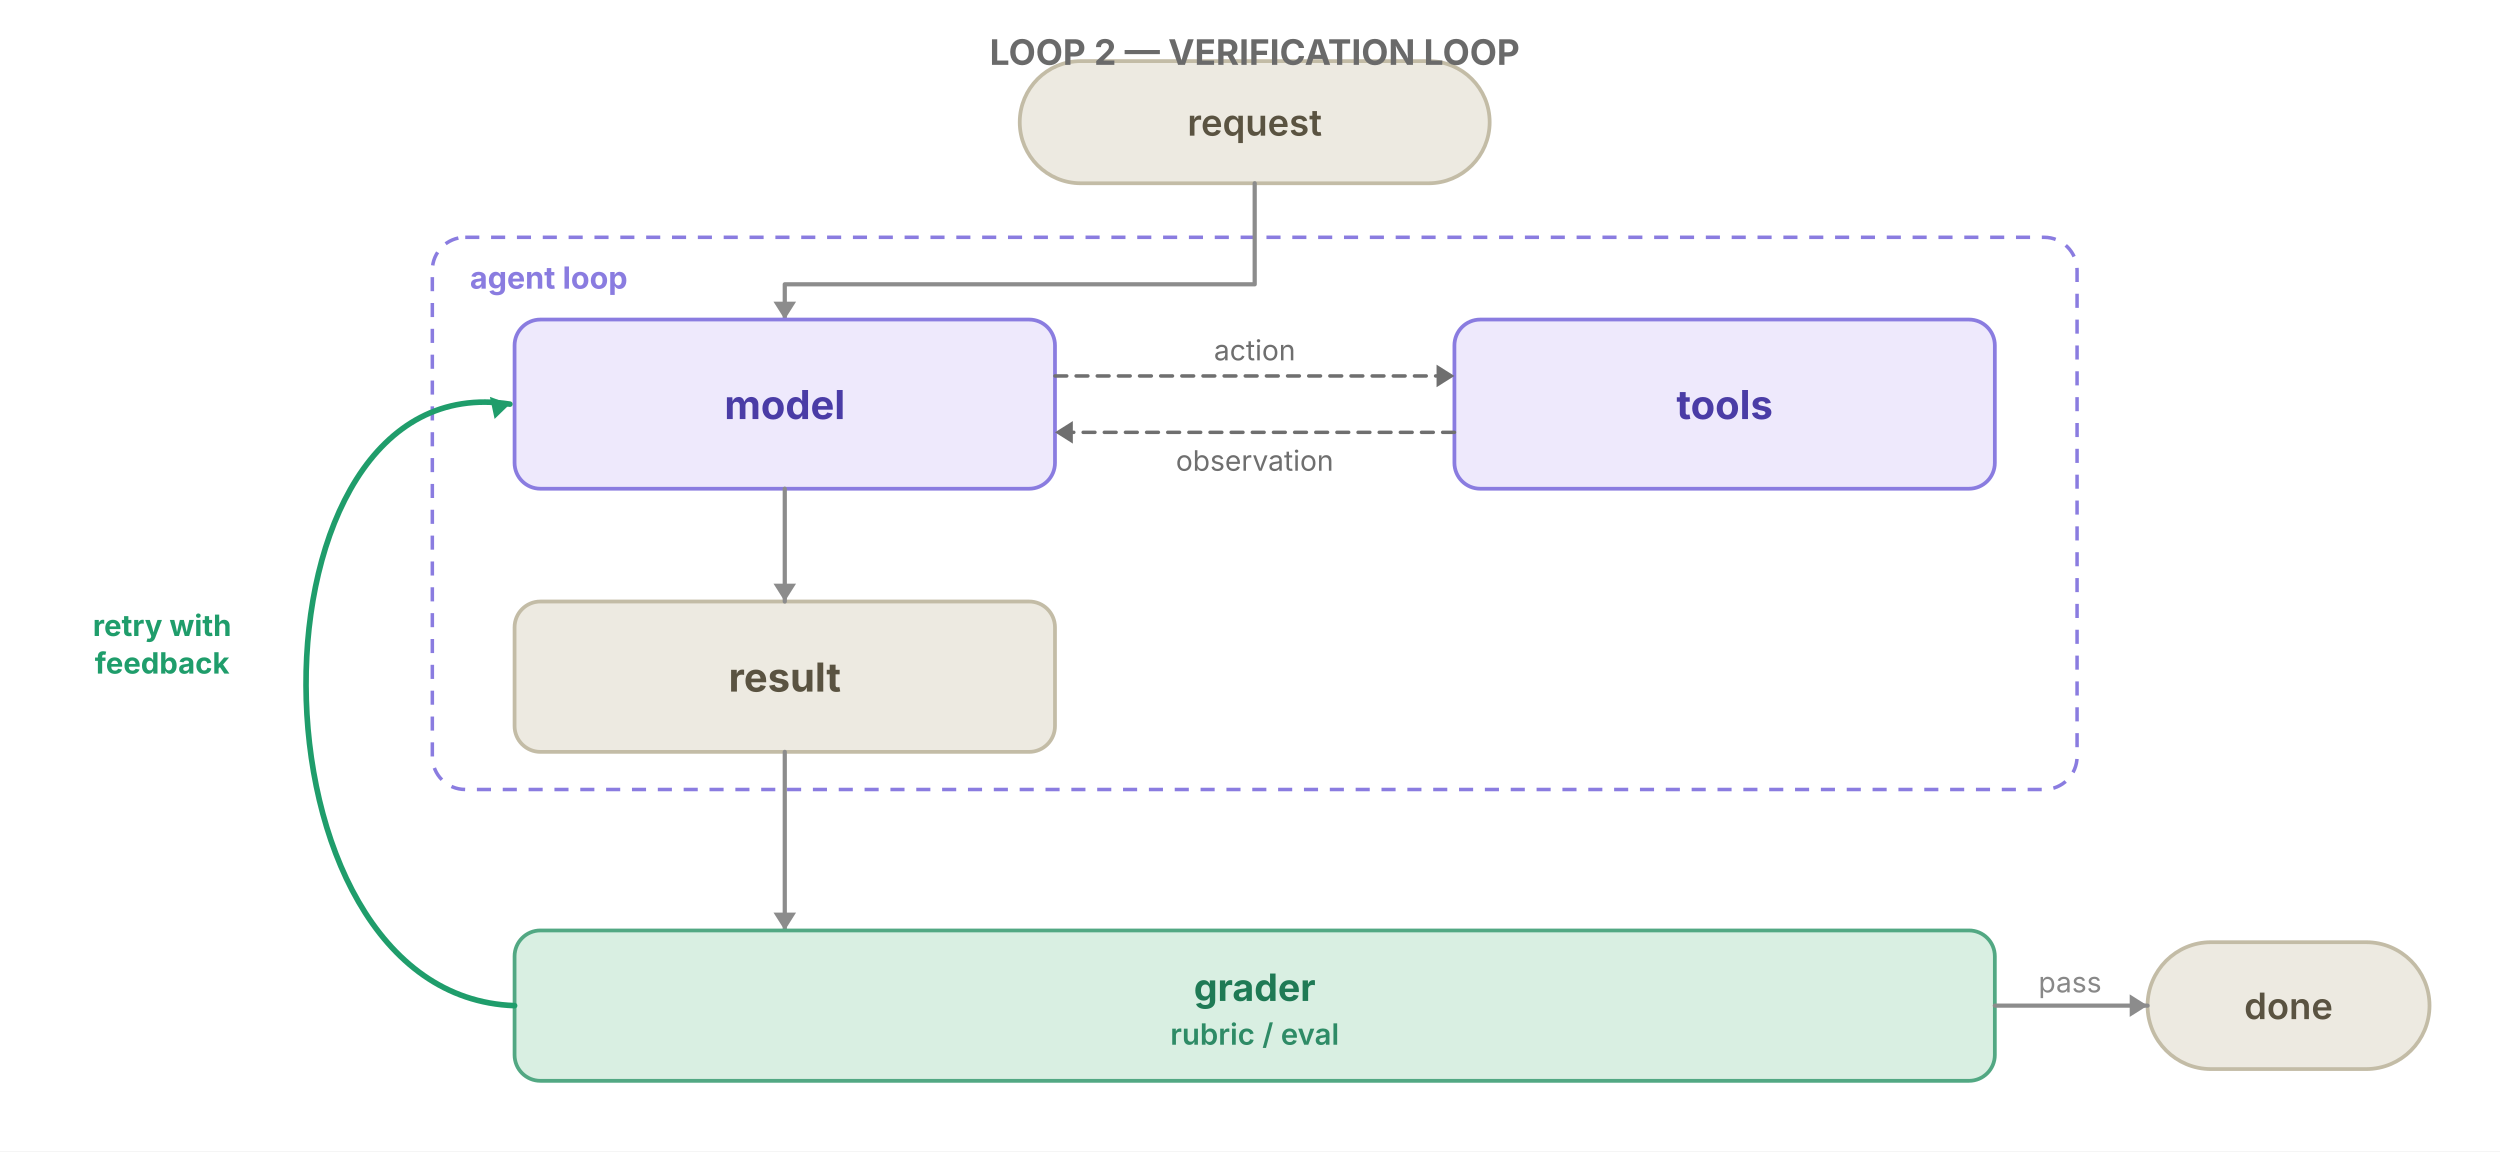
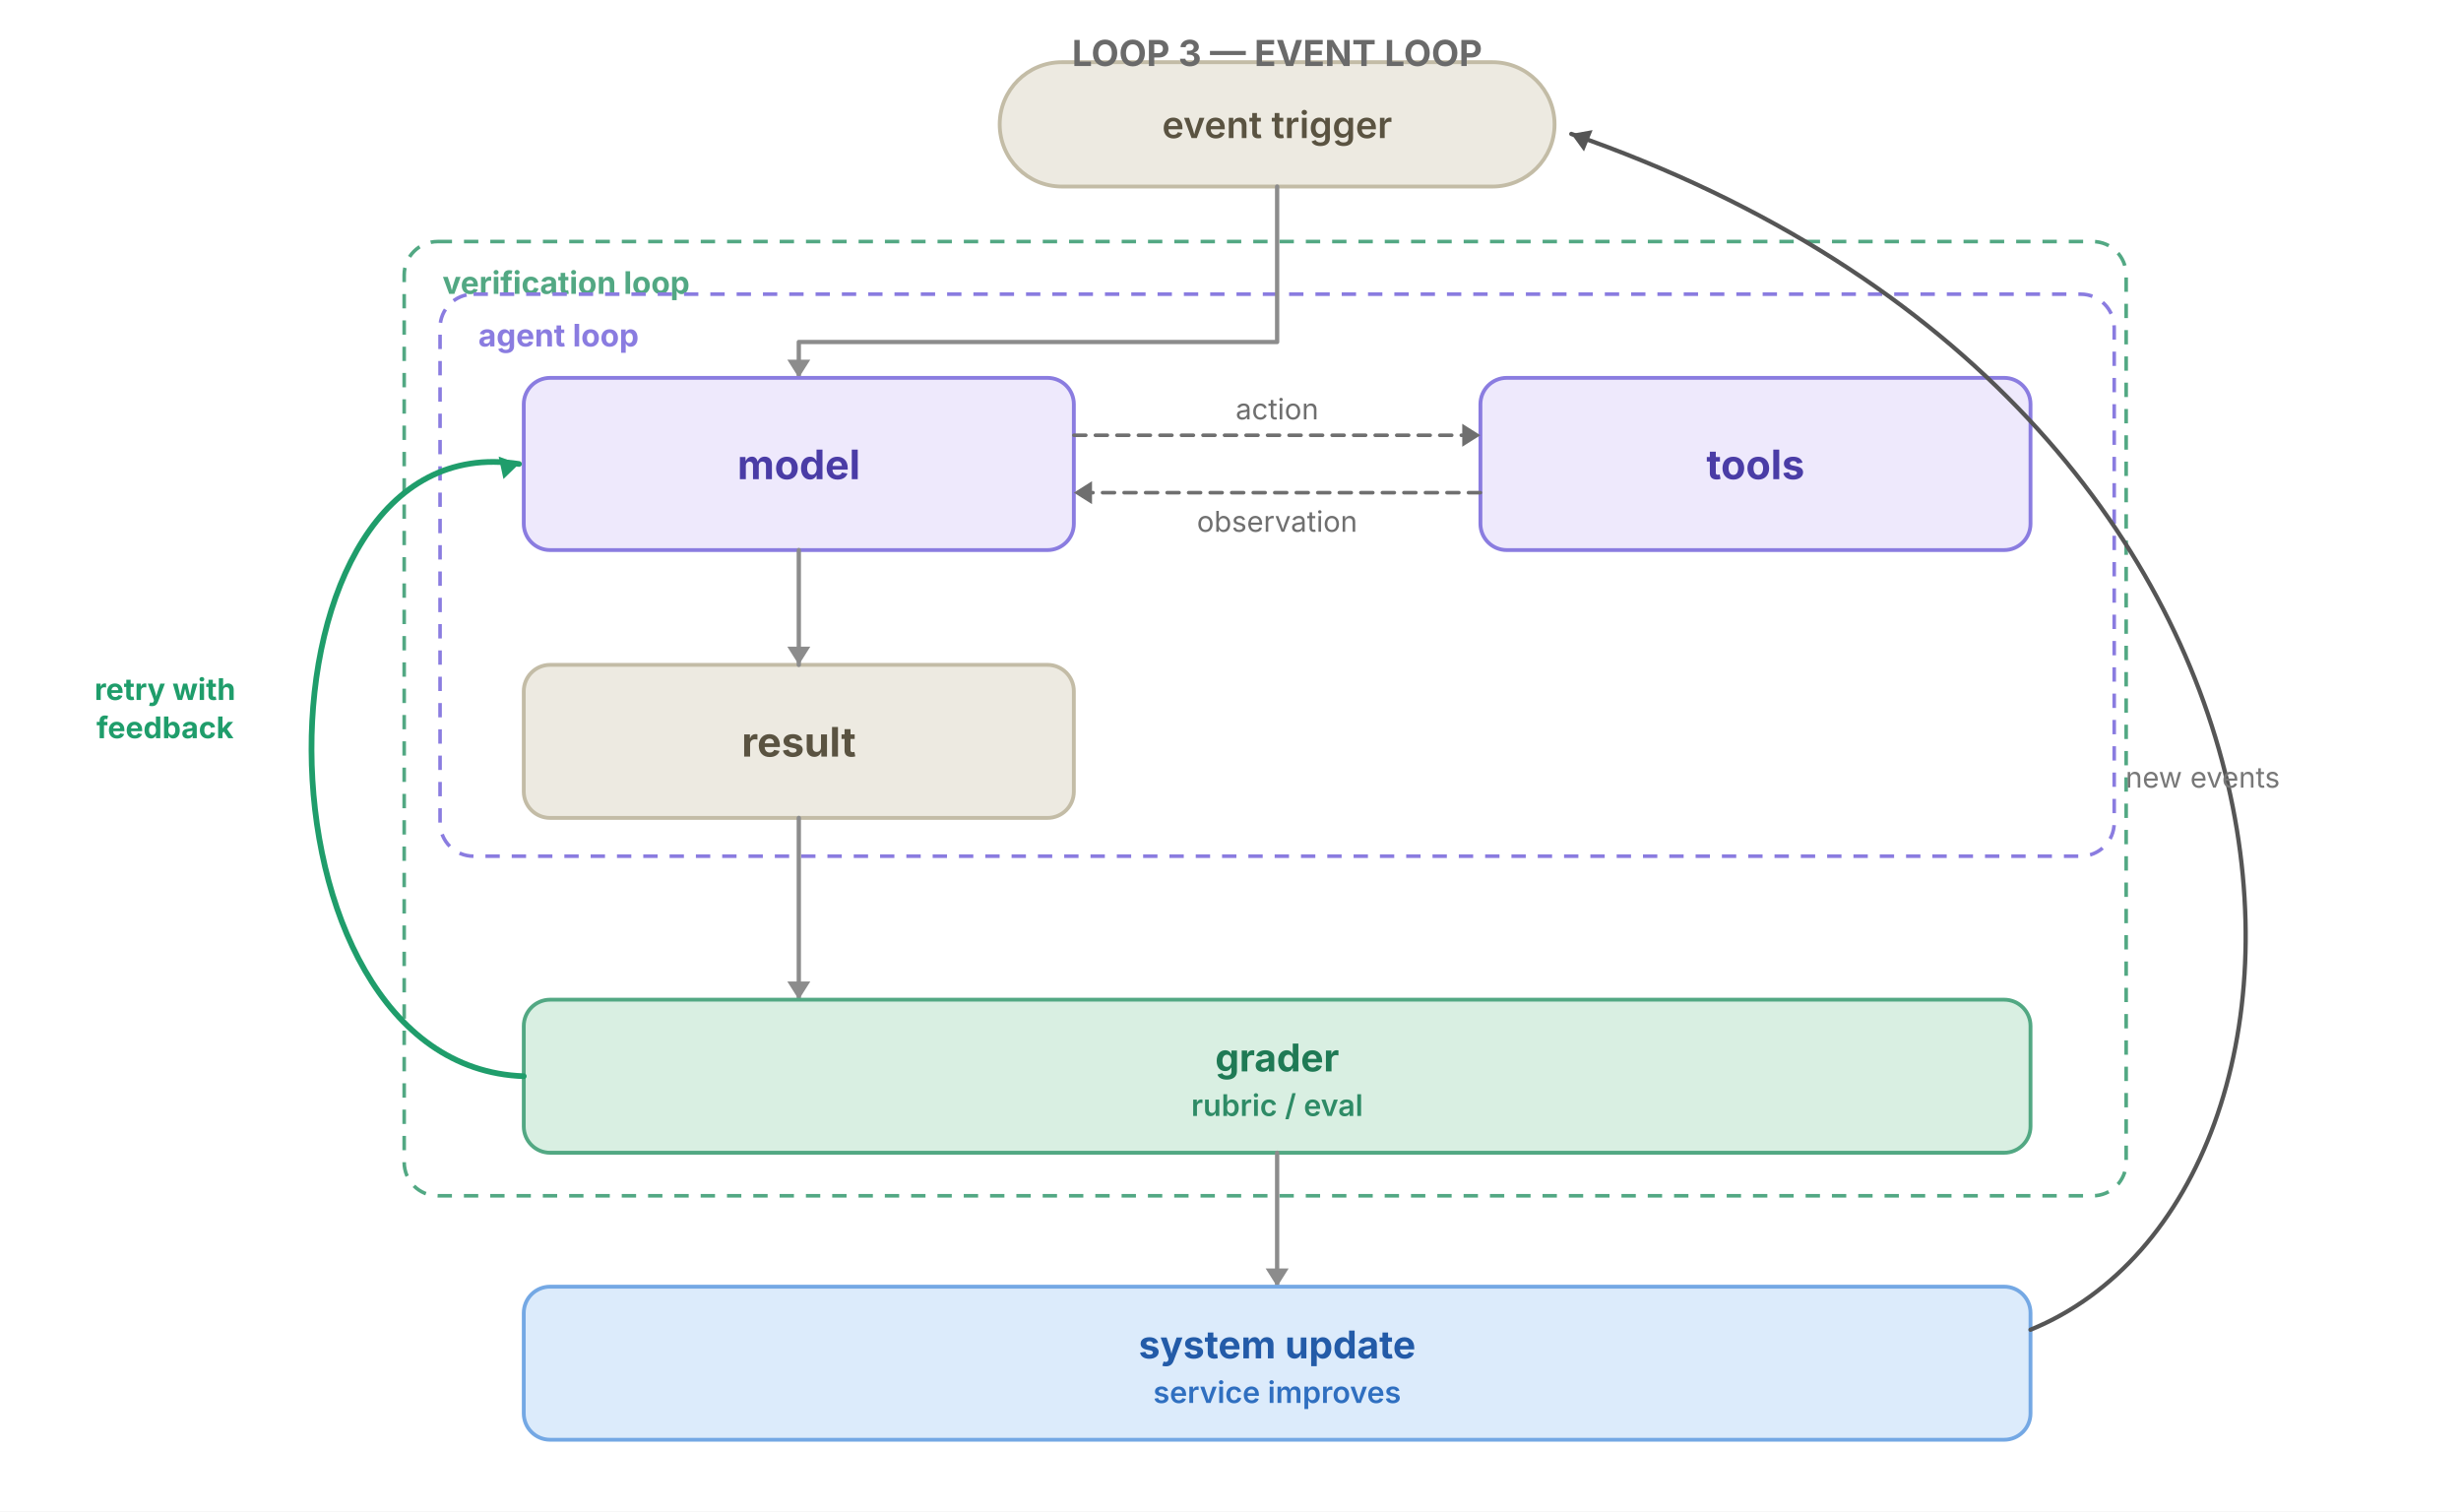
- <svg xmlns="http://www.w3.org/2000/svg" viewBox="-9 224 1064 490" width="1064" height="490" font-family="Inter,'Helvetica Neue','Pretendard','Apple SD Gothic Neo','Malgun Gothic',Arial,sans-serif">
-   <rect x="-9" y="224" width="1064" height="490" fill="#ffffff" />
+ <svg xmlns="http://www.w3.org/2000/svg" viewBox="-9 202 1029 632" width="1029" height="632" font-family="Inter,'Helvetica Neue','Pretendard','Apple SD Gothic Neo','Malgun Gothic',Arial,sans-serif">
+   <rect x="-9" y="202" width="1029" height="632" fill="#ffffff" />
+   <rect x="160" y="303" width="720" height="399" rx="14" ry="14" fill="none" stroke="#52a883" stroke-width="1.5" stroke-dasharray="6 5" />
+   <text x="176.0" y="320.0" font-family="Inter,'Helvetica Neue','Pretendard','Apple SD Gothic Neo','Malgun Gothic',Arial,sans-serif" font-size="13" fill="#52a883" text-anchor="start" font-weight="700" dominant-baseline="middle">verification loop</text>
  <rect x="175" y="325" width="700" height="235" rx="14" ry="14" fill="none" stroke="#8a7ce0" stroke-width="1.5" stroke-dasharray="6 5" />
  <text x="191.0" y="342.0" font-family="Inter,'Helvetica Neue','Pretendard','Apple SD Gothic Neo','Malgun Gothic',Arial,sans-serif" font-size="13" fill="#8a7ce0" text-anchor="start" font-weight="700" dominant-baseline="middle">agent loop</text>
-   <rect x="425.0" y="250" width="200" height="52" rx="26.0" ry="26.0" fill="#edeae1" stroke="#c3bca6" stroke-width="1.6" />
-   <text x="525.0" y="276.0" font-family="Inter,'Helvetica Neue','Pretendard','Apple SD Gothic Neo','Malgun Gothic',Arial,sans-serif" font-size="15.5" fill="#5a5341" text-anchor="middle" font-weight="600" dominant-baseline="middle">request</text>
-   <polyline points="525.0,302.0 525.0,345.0 325.0,345.0 325.0,360.0" fill="none" stroke="#8c8c8c" stroke-width="1.8" stroke-linecap="round" stroke-linejoin="round" />
+   <rect x="409.0" y="228" width="232" height="52" rx="26.0" ry="26.0" fill="#edeae1" stroke="#c3bca6" stroke-width="1.6" />
+   <text x="525.0" y="254.0" font-family="Inter,'Helvetica Neue','Pretendard','Apple SD Gothic Neo','Malgun Gothic',Arial,sans-serif" font-size="15.5" fill="#5a5341" text-anchor="middle" font-weight="600" dominant-baseline="middle">event trigger</text>
+   <polyline points="525.0,280.0 525.0,345.0 325.0,345.0 325.0,360.0" fill="none" stroke="#8c8c8c" stroke-width="1.8" stroke-linecap="round" stroke-linejoin="round" />
  <polygon points="325.0,360.0 320.2,352.4 329.8,352.4" fill="#8c8c8c" />
  <rect x="210" y="360" width="230" height="72" rx="11" ry="11" fill="#eee9fc" stroke="#8a7ce0" stroke-width="1.6" />
  <text x="325.0" y="396.0" font-family="Inter,'Helvetica Neue','Pretendard','Apple SD Gothic Neo','Malgun Gothic',Arial,sans-serif" font-size="17" fill="#4a3ca6" text-anchor="middle" font-weight="700" dominant-baseline="middle">model</text>
  <rect x="610" y="360" width="230" height="72" rx="11" ry="11" fill="#eee9fc" stroke="#8a7ce0" stroke-width="1.6" />
  <text x="725.0" y="396.0" font-family="Inter,'Helvetica Neue','Pretendard','Apple SD Gothic Neo','Malgun Gothic',Arial,sans-serif" font-size="17" fill="#4a3ca6" text-anchor="middle" font-weight="700" dominant-baseline="middle">tools</text>
  <rect x="210" y="480" width="230" height="64" rx="11" ry="11" fill="#edeae1" stroke="#c3bca6" stroke-width="1.6" />
  <text x="325.0" y="512.0" font-family="Inter,'Helvetica Neue','Pretendard','Apple SD Gothic Neo','Malgun Gothic',Arial,sans-serif" font-size="17" fill="#5a5341" text-anchor="middle" font-weight="700" dominant-baseline="middle">result</text>
  <polyline points="440.0,384.0 610.0,384.0" fill="none" stroke="#6f6f6f" stroke-width="1.5" stroke-linecap="round" stroke-linejoin="round" stroke-dasharray="5 4" />
  <polygon points="610.0,384.0 602.4,388.8 602.4,379.2" fill="#6f6f6f" />
  <text x="525.0" y="373.0" font-family="Inter,'Helvetica Neue','Pretendard','Apple SD Gothic Neo','Malgun Gothic',Arial,sans-serif" font-size="12" fill="#6f6f6f" text-anchor="middle" font-weight="400" dominant-baseline="middle">action</text>
  <polyline points="610.0,408.0 440.0,408.0" fill="none" stroke="#6f6f6f" stroke-width="1.5" stroke-linecap="round" stroke-linejoin="round" stroke-dasharray="5 4" />
  <polygon points="440.0,408.0 447.6,403.2 447.6,412.8" fill="#6f6f6f" />
  <text x="525.0" y="420.0" font-family="Inter,'Helvetica Neue','Pretendard','Apple SD Gothic Neo','Malgun Gothic',Arial,sans-serif" font-size="12" fill="#6f6f6f" text-anchor="middle" font-weight="400" dominant-baseline="middle">observation</text>
  <polyline points="325.0,432.0 325.0,480.0" fill="none" stroke="#8c8c8c" stroke-width="1.8" stroke-linecap="round" stroke-linejoin="round" />
  <polygon points="325.0,480.0 320.2,472.4 329.8,472.4" fill="#8c8c8c" />
  <polyline points="325.0,544.0 325.0,620.0" fill="none" stroke="#8c8c8c" stroke-width="1.8" stroke-linecap="round" stroke-linejoin="round" />
  <polygon points="325.0,620.0 320.2,612.4 329.8,612.4" fill="#8c8c8c" />
  <rect x="210" y="620" width="630" height="64" rx="11" ry="11" fill="#d9efe2" stroke="#52a883" stroke-width="1.6" />
  <text x="525.0" y="644.0" font-family="Inter,'Helvetica Neue','Pretendard','Apple SD Gothic Neo','Malgun Gothic',Arial,sans-serif" font-size="16" fill="#1f7a55" text-anchor="middle" font-weight="700" dominant-baseline="middle">grader</text>
  <text x="525.0" y="664.0" font-family="Inter,'Helvetica Neue','Pretendard','Apple SD Gothic Neo','Malgun Gothic',Arial,sans-serif" font-size="12.5" fill="#2e8b66" text-anchor="middle" font-weight="600" dominant-baseline="middle">rubric / eval</text>
  <path d="M 210 652.0 C 92 648.0 92 378 208 396.0" fill="none" stroke="#1f9d6b" stroke-width="2.4" stroke-linecap="round" />
  <polygon points="208.0,396.0 201.5,402.3 199.5,392.9" fill="#1f9d6b" />
  <text x="60.0" y="490.0" font-family="Inter,'Helvetica Neue','Pretendard','Apple SD Gothic Neo','Malgun Gothic',Arial,sans-serif" font-size="12.5" fill="#1f9d6b" text-anchor="middle" font-weight="700" dominant-baseline="middle">retry with</text>
  <text x="60.0" y="506.0" font-family="Inter,'Helvetica Neue','Pretendard','Apple SD Gothic Neo','Malgun Gothic',Arial,sans-serif" font-size="12.5" fill="#1f9d6b" text-anchor="middle" font-weight="700" dominant-baseline="middle">feedback</text>
-   <rect x="905.0" y="625" width="120" height="54" rx="27.0" ry="27.0" fill="#edeae1" stroke="#c3bca6" stroke-width="1.6" />
-   <text x="965.0" y="652.0" font-family="Inter,'Helvetica Neue','Pretendard','Apple SD Gothic Neo','Malgun Gothic',Arial,sans-serif" font-size="15.5" fill="#5a5341" text-anchor="middle" font-weight="600" dominant-baseline="middle">done</text>
-   <polyline points="840.0,652.0 905.0,652.0" fill="none" stroke="#8c8c8c" stroke-width="1.8" stroke-linecap="round" stroke-linejoin="round" />
-   <polygon points="905.0,652.0 897.4,656.8 897.4,647.2" fill="#8c8c8c" />
-   <text x="872.0" y="642.0" font-family="Inter,'Helvetica Neue','Pretendard','Apple SD Gothic Neo','Malgun Gothic',Arial,sans-serif" font-size="12" fill="#888" text-anchor="middle" font-weight="400" dominant-baseline="middle">pass</text>
-   <text x="525.0" y="246.0" font-family="Inter,'Helvetica Neue','Pretendard','Apple SD Gothic Neo','Malgun Gothic',Arial,sans-serif" font-size="15" fill="#6a6a6a" text-anchor="middle" font-weight="700" dominant-baseline="middle">LOOP 2 — VERIFICATION LOOP</text>
+   <polyline points="525.0,684.0 525.0,740.0" fill="none" stroke="#8c8c8c" stroke-width="1.8" stroke-linecap="round" stroke-linejoin="round" />
+   <polygon points="525.0,740.0 520.2,732.4 529.8,732.4" fill="#8c8c8c" />
+   <rect x="210" y="740" width="630" height="64" rx="11" ry="11" fill="#dcebfb" stroke="#74a8e4" stroke-width="1.6" />
+   <text x="525.0" y="764.0" font-family="Inter,'Helvetica Neue','Pretendard','Apple SD Gothic Neo','Malgun Gothic',Arial,sans-serif" font-size="16" fill="#235ba8" text-anchor="middle" font-weight="700" dominant-baseline="middle">system update</text>
+   <text x="525.0" y="784.0" font-family="Inter,'Helvetica Neue','Pretendard','Apple SD Gothic Neo','Malgun Gothic',Arial,sans-serif" font-size="12.5" fill="#2f6fc0" text-anchor="middle" font-weight="600" dominant-baseline="middle">service improves</text>
+   <path d="M 840 758 C 982 700 982 374 648 258" fill="none" stroke="#555555" stroke-width="1.8" stroke-linecap="round" />
+   <polygon points="648.0,258.0 656.9,256.4 653.3,265.3" fill="#555555" />
+   <text x="912.0" y="527.0" font-family="Inter,'Helvetica Neue','Pretendard','Apple SD Gothic Neo','Malgun Gothic',Arial,sans-serif" font-size="12" fill="#777" text-anchor="middle" font-weight="400" dominant-baseline="middle">new events</text>
+   <text x="525.0" y="224.0" font-family="Inter,'Helvetica Neue','Pretendard','Apple SD Gothic Neo','Malgun Gothic',Arial,sans-serif" font-size="15" fill="#6a6a6a" text-anchor="middle" font-weight="700" dominant-baseline="middle">LOOP 3 — EVENT LOOP</text>
</svg>
